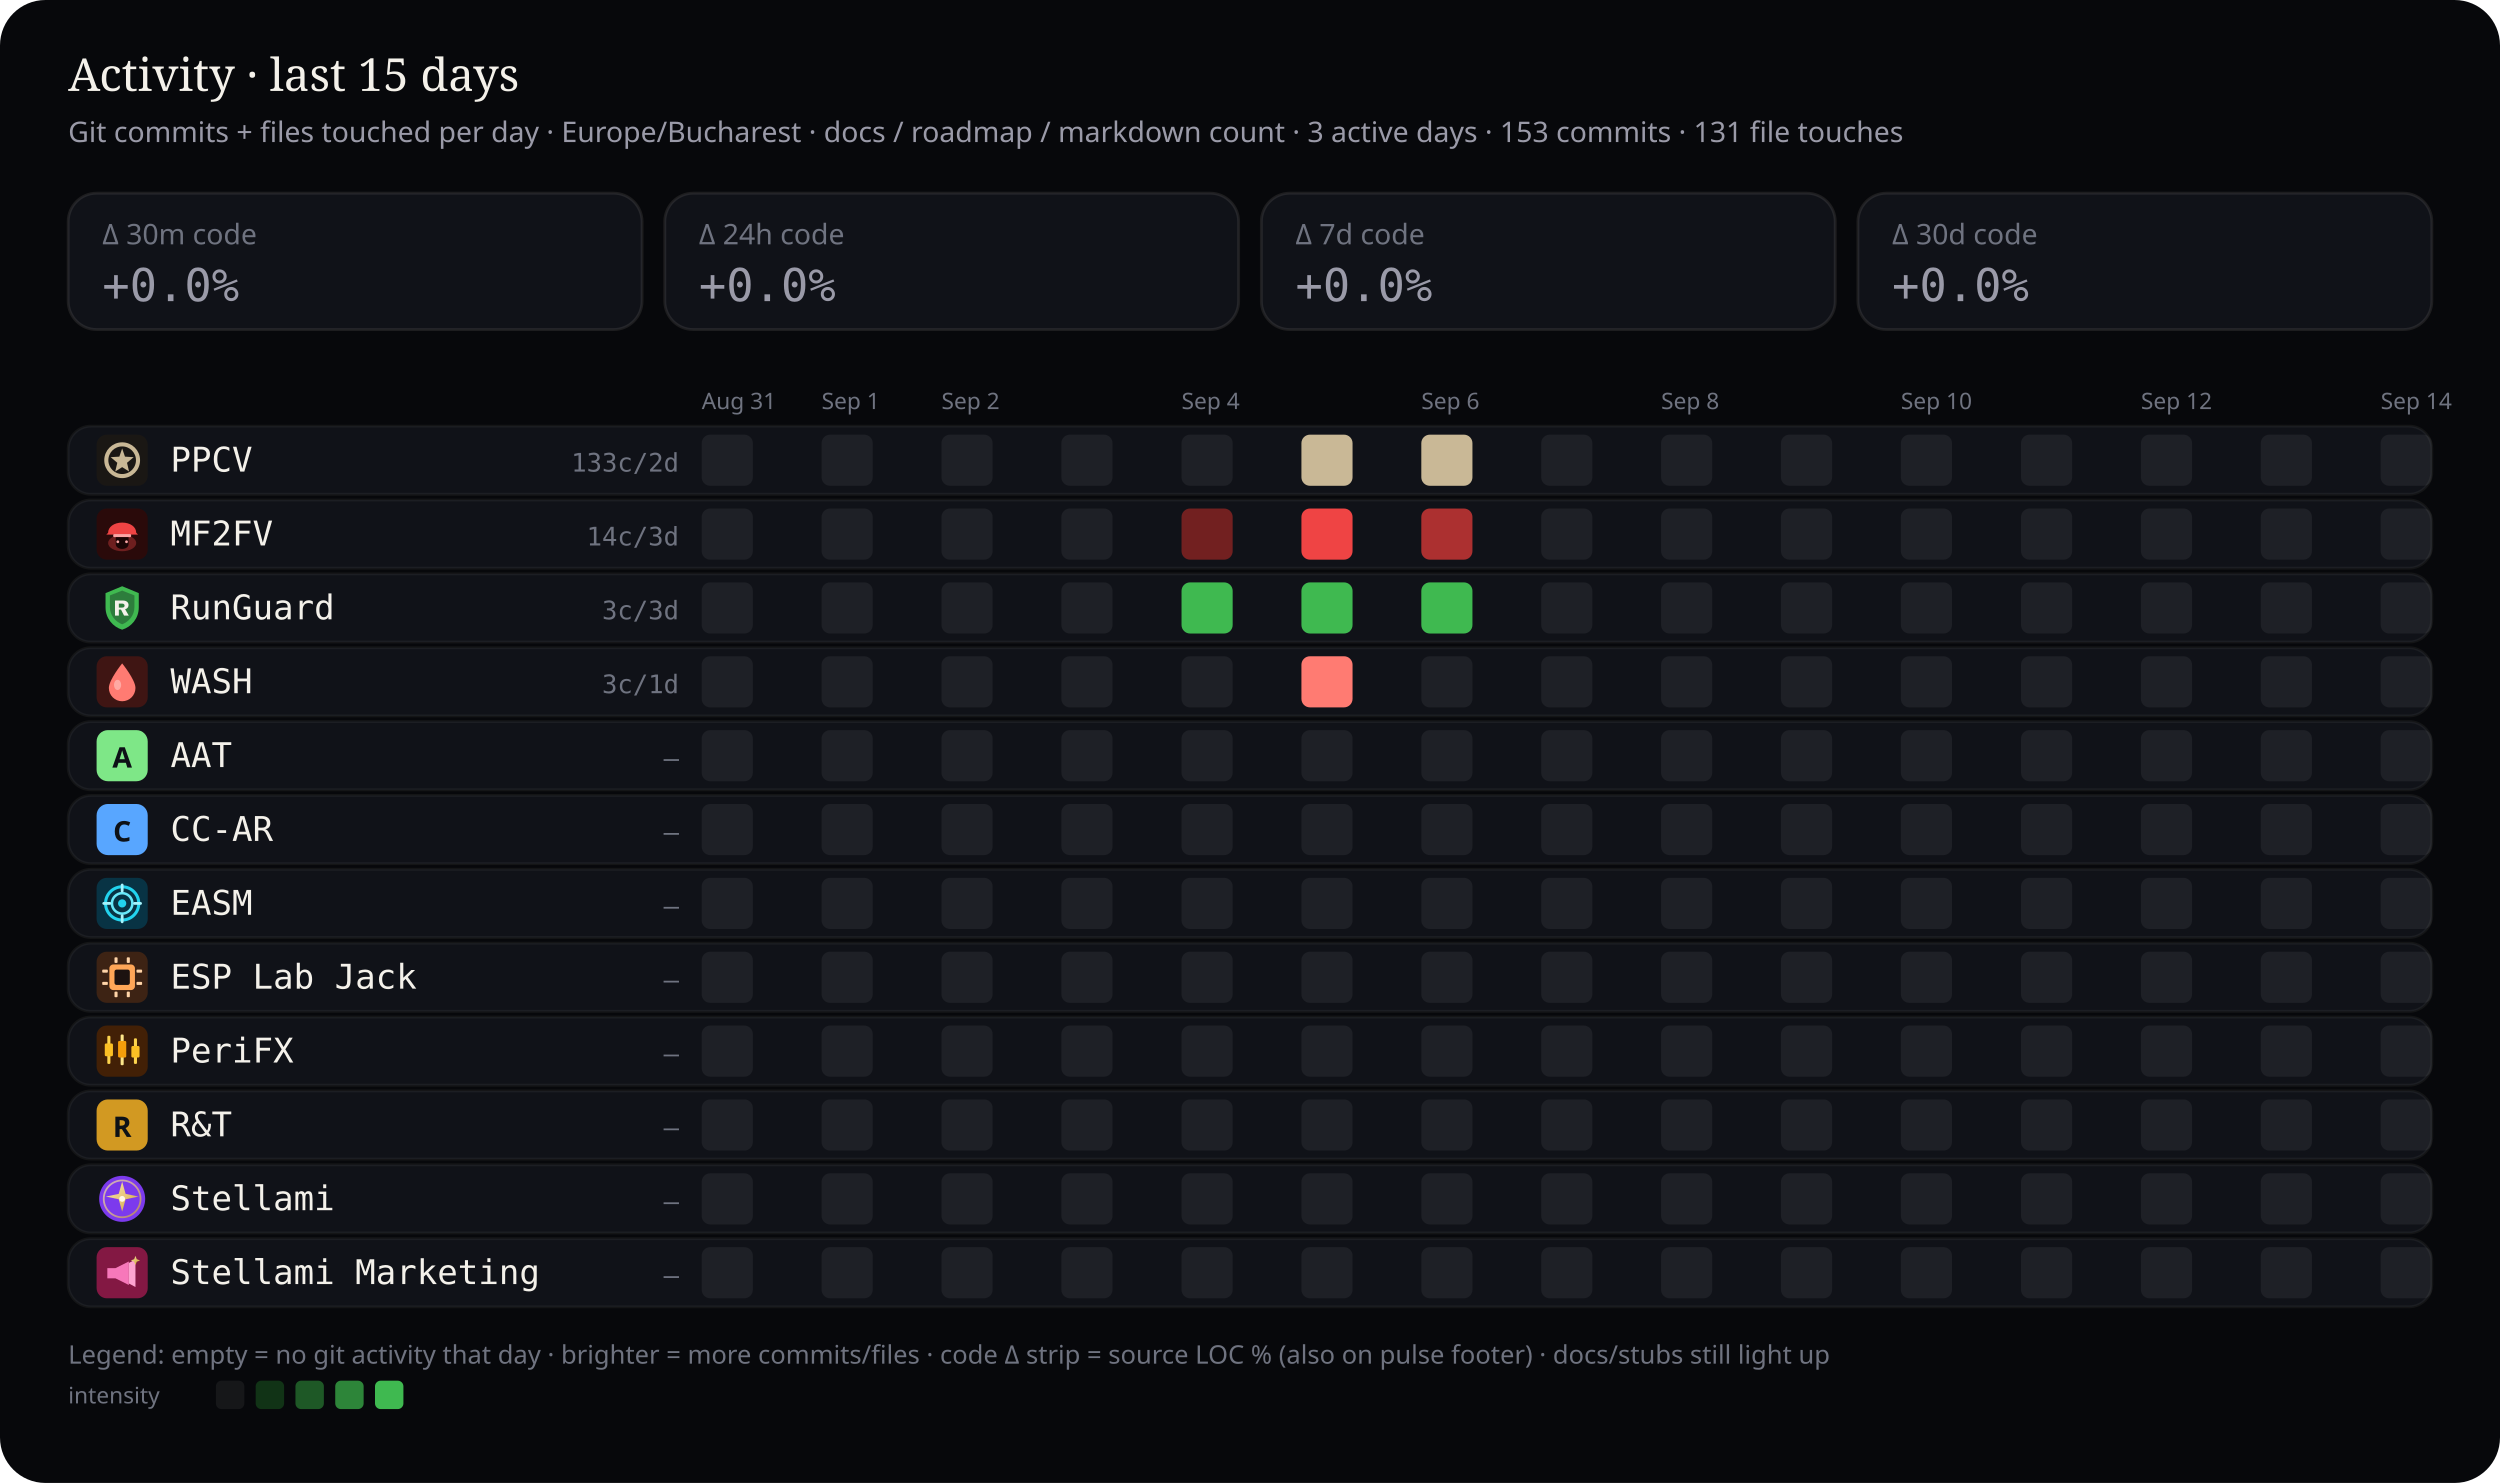
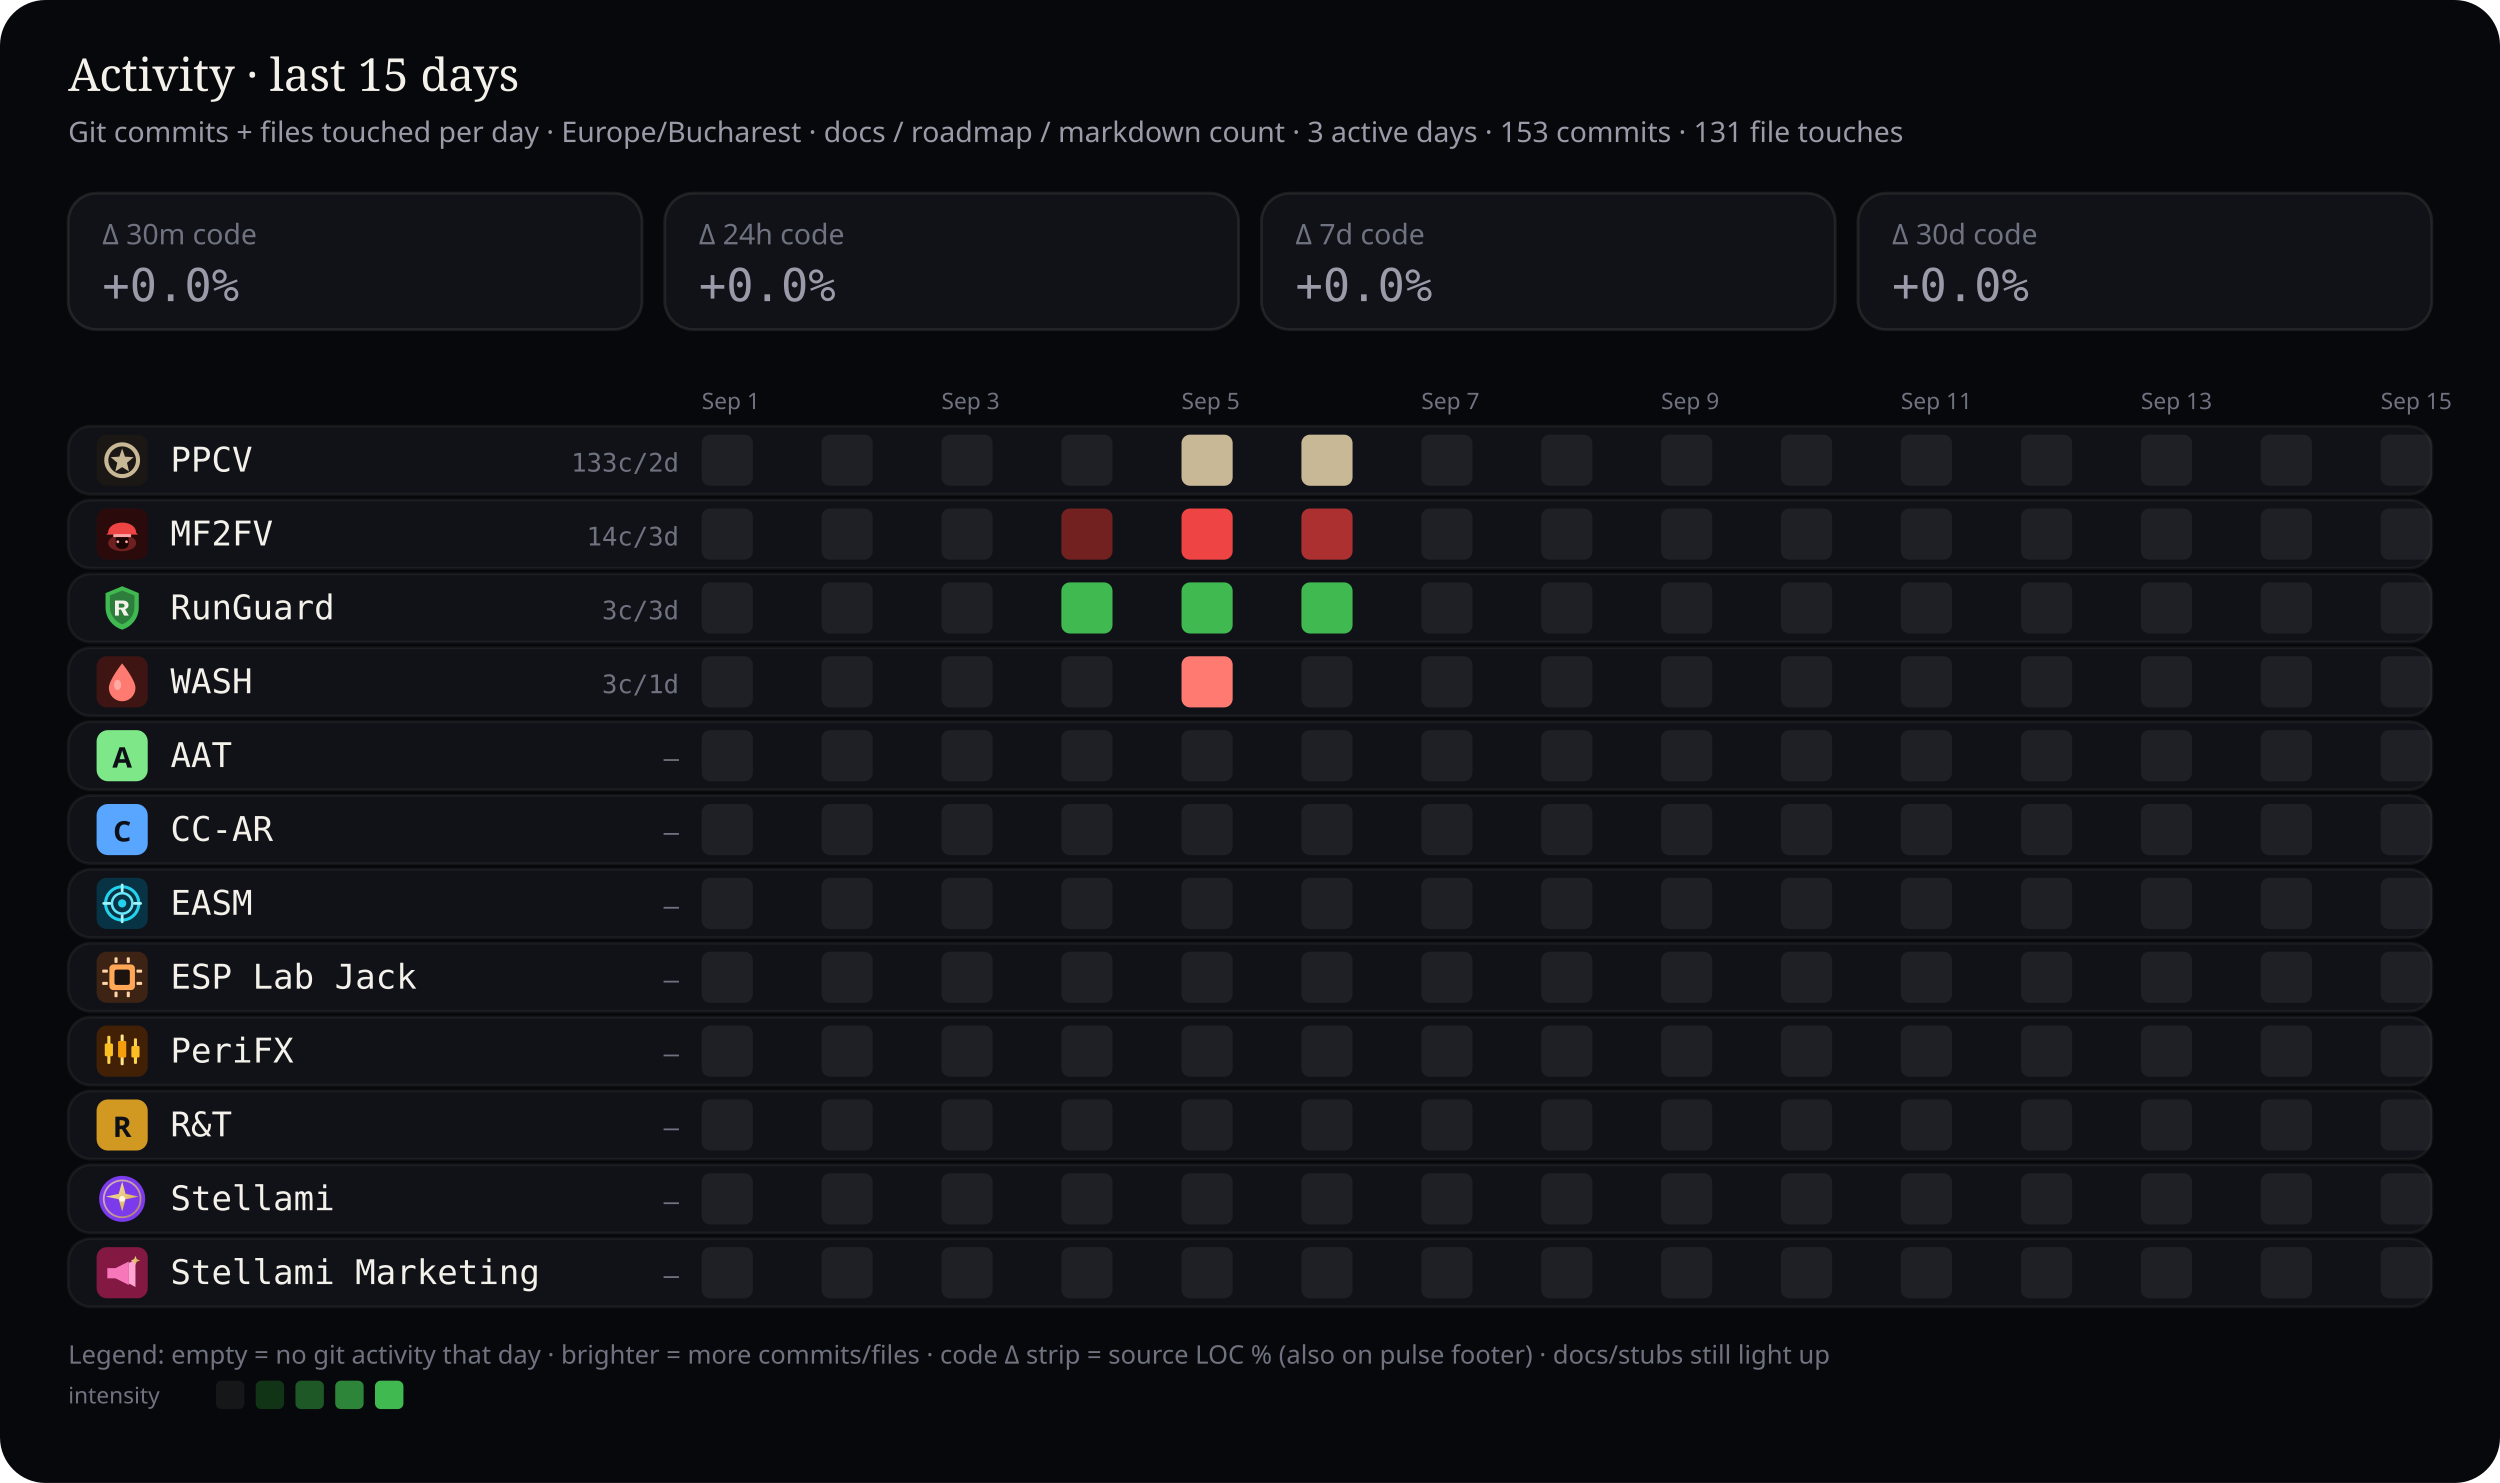
<svg xmlns="http://www.w3.org/2000/svg" viewBox="0 0 880 522" width="880" height="522" role="img" aria-label="Work activity last 15 days by stream — commits and files touched">
  <rect width="880" height="522" rx="16" fill="#07080b" />
  <text x="24" y="32" fill="#f4f1ea" font-size="16" font-family="ui-serif, Georgia, serif">Activity · last 15 days</text>
  <text x="24" y="50" fill="#9a9aa8" font-size="10" font-family="ui-sans-serif, system-ui, sans-serif">Git commits + files touched per day · Europe/Bucharest · docs / roadmap / markdown count · 3 active days · 153 commits · 131 file touches</text>
  <defs>
    <clipPath id="wc-stream-label">
      <rect x="60.0" y="0" width="132.5" height="522" />
    </clipPath>
  </defs>
  <rect x="24" y="68" width="202" height="48" rx="10" fill="#101218" stroke="rgba(232,228,214,0.10)" />
  <text x="36" y="86" fill="#6f7380" font-size="10" font-family="ui-sans-serif, system-ui, sans-serif">Δ 30m code</text>
  <text x="36" y="106" fill="#9a9aa8" font-size="16" font-family="ui-monospace, SFMono-Regular, monospace">+0.0%</text>
  <rect x="234" y="68" width="202" height="48" rx="10" fill="#101218" stroke="rgba(232,228,214,0.10)" />
  <text x="246" y="86" fill="#6f7380" font-size="10" font-family="ui-sans-serif, system-ui, sans-serif">Δ 24h code</text>
  <text x="246" y="106" fill="#9a9aa8" font-size="16" font-family="ui-monospace, SFMono-Regular, monospace">+0.0%</text>
  <rect x="444" y="68" width="202" height="48" rx="10" fill="#101218" stroke="rgba(232,228,214,0.10)" />
  <text x="456" y="86" fill="#6f7380" font-size="10" font-family="ui-sans-serif, system-ui, sans-serif">Δ 7d code</text>
  <text x="456" y="106" fill="#9a9aa8" font-size="16" font-family="ui-monospace, SFMono-Regular, monospace">+0.0%</text>
  <rect x="654" y="68" width="202" height="48" rx="10" fill="#101218" stroke="rgba(232,228,214,0.10)" />
  <text x="666" y="86" fill="#6f7380" font-size="10" font-family="ui-sans-serif, system-ui, sans-serif">Δ 30d code</text>
  <text x="666" y="106" fill="#9a9aa8" font-size="16" font-family="ui-monospace, SFMono-Regular, monospace">+0.0%</text>
-   <text x="247.0" y="144" fill="#6f7380" font-size="8" font-family="ui-sans-serif, system-ui, sans-serif">Aug 31</text>
-   <text x="289.2" y="144" fill="#6f7380" font-size="8" font-family="ui-sans-serif, system-ui, sans-serif">Sep 1</text>
-   <text x="331.4" y="144" fill="#6f7380" font-size="8" font-family="ui-sans-serif, system-ui, sans-serif">Sep 2</text>
-   <text x="415.9" y="144" fill="#6f7380" font-size="8" font-family="ui-sans-serif, system-ui, sans-serif">Sep 4</text>
-   <text x="500.3" y="144" fill="#6f7380" font-size="8" font-family="ui-sans-serif, system-ui, sans-serif">Sep 6</text>
-   <text x="584.7" y="144" fill="#6f7380" font-size="8" font-family="ui-sans-serif, system-ui, sans-serif">Sep 8</text>
-   <text x="669.1" y="144" fill="#6f7380" font-size="8" font-family="ui-sans-serif, system-ui, sans-serif">Sep 10</text>
-   <text x="753.6" y="144" fill="#6f7380" font-size="8" font-family="ui-sans-serif, system-ui, sans-serif">Sep 12</text>
-   <text x="838.0" y="144" fill="#6f7380" font-size="8" font-family="ui-sans-serif, system-ui, sans-serif">Sep 14</text>
+   <text x="247.0" y="144" fill="#6f7380" font-size="8" font-family="ui-sans-serif, system-ui, sans-serif">Sep 1</text>
+   <text x="331.4" y="144" fill="#6f7380" font-size="8" font-family="ui-sans-serif, system-ui, sans-serif">Sep 3</text>
+   <text x="415.9" y="144" fill="#6f7380" font-size="8" font-family="ui-sans-serif, system-ui, sans-serif">Sep 5</text>
+   <text x="500.3" y="144" fill="#6f7380" font-size="8" font-family="ui-sans-serif, system-ui, sans-serif">Sep 7</text>
+   <text x="584.7" y="144" fill="#6f7380" font-size="8" font-family="ui-sans-serif, system-ui, sans-serif">Sep 9</text>
+   <text x="669.1" y="144" fill="#6f7380" font-size="8" font-family="ui-sans-serif, system-ui, sans-serif">Sep 11</text>
+   <text x="753.6" y="144" fill="#6f7380" font-size="8" font-family="ui-sans-serif, system-ui, sans-serif">Sep 13</text>
+   <text x="838.0" y="144" fill="#6f7380" font-size="8" font-family="ui-sans-serif, system-ui, sans-serif">Sep 15</text>
  <rect x="24" y="150" width="832" height="24" rx="8" fill="#101218" stroke="rgba(232,228,214,0.06)" />
  <g id="stream_logo_ppcv" class="stream_logo" data-stream="ppcv" transform="translate(34.0,153.0) scale(0.9)" opacity="1.0">
    <rect width="20" height="20" rx="4" fill="#1a1714" />
    <circle cx="10" cy="10" r="6.2" fill="none" stroke="#c9b896" stroke-width="1.6" />
    <path fill="#c9b896" d="M10 5.4 L11.1 8.6 L14.5 8.8 L11.9 11 L12.7 14.4 L10 12.7 L7.3 14.4 L8.1 11 L5.5 8.8 L8.9 8.6 Z" />
  </g>
  <use class="stream_logo" data-stream="ppcv" href="#stream_logo_ppcv" x="34.0" y="153.0" width="18" height="18" opacity="0" />
  <text x="60" y="166" fill="#f4f1ea" font-size="12" font-family="ui-monospace, SFMono-Regular, monospace" clip-path="url(#wc-stream-label)">PPCV</text>
  <text x="239" y="166" fill="#6f7380" font-size="9" text-anchor="end" font-family="ui-monospace, SFMono-Regular, monospace">133c/2d</text>
  <rect x="247.0" y="153.0" width="18.0" height="18.0" rx="3" fill="rgba(255,255,255,0.06)" />
  <rect x="289.2" y="153.0" width="18.0" height="18.0" rx="3" fill="rgba(255,255,255,0.06)" />
  <rect x="331.4" y="153.0" width="18.0" height="18.0" rx="3" fill="rgba(255,255,255,0.06)" />
  <rect x="373.6" y="153.0" width="18.0" height="18.0" rx="3" fill="rgba(255,255,255,0.06)" />
-   <rect x="415.9" y="153.0" width="18.0" height="18.0" rx="3" fill="rgba(255,255,255,0.06)" />
+   <rect x="415.9" y="153.0" width="18.0" height="18.0" rx="3" fill="#c9b896" />
  <rect x="458.1" y="153.0" width="18.0" height="18.0" rx="3" fill="#c9b896" />
-   <rect x="500.3" y="153.0" width="18.0" height="18.0" rx="3" fill="#c9b896" />
+   <rect x="500.3" y="153.0" width="18.0" height="18.0" rx="3" fill="rgba(255,255,255,0.06)" />
  <rect x="542.5" y="153.0" width="18.0" height="18.0" rx="3" fill="rgba(255,255,255,0.06)" />
  <rect x="584.7" y="153.0" width="18.0" height="18.0" rx="3" fill="rgba(255,255,255,0.06)" />
  <rect x="626.9" y="153.0" width="18.0" height="18.0" rx="3" fill="rgba(255,255,255,0.06)" />
  <rect x="669.1" y="153.0" width="18.0" height="18.0" rx="3" fill="rgba(255,255,255,0.06)" />
  <rect x="711.4" y="153.0" width="18.0" height="18.0" rx="3" fill="rgba(255,255,255,0.06)" />
  <rect x="753.6" y="153.0" width="18.0" height="18.0" rx="3" fill="rgba(255,255,255,0.06)" />
  <rect x="795.8" y="153.0" width="18.0" height="18.0" rx="3" fill="rgba(255,255,255,0.06)" />
  <rect x="838.0" y="153.0" width="18.0" height="18.0" rx="3" fill="rgba(255,255,255,0.06)" />
  <rect x="24" y="176" width="832" height="24" rx="8" fill="#101218" stroke="rgba(232,228,214,0.06)" />
  <g id="stream_logo_mf2fv" class="stream_logo" data-stream="mf2fv" transform="translate(34.0,179.0) scale(0.9)" opacity="1.0">
    <rect width="20" height="20" rx="4" fill="#2a0a0a" />
    <ellipse cx="10" cy="13.5" rx="5.5" ry="3.2" fill="#ef4444" opacity=".35" />
    <path fill="#ef4444" d="M4.5 9.5 C4.5 7.2 6.8 5.5 10 5.5 S15.5 7.2 15.5 9.5 L16.2 10.2 H3.8 Z" />
    <rect x="6.5" y="10" width="7" height="1.2" rx="0.4" fill="#fca5a5" />
    <path fill="#1a0505" d="M7.5 11.2 h5 v2.8 c0 1-1.1 1.8-2.5 1.8 s-2.5-.8-2.5-1.8 v-2.8z" />
    <circle cx="8.3" cy="13" r="0.55" fill="#fca5a5" />
    <circle cx="11.7" cy="13" r="0.55" fill="#fca5a5" />
  </g>
  <use class="stream_logo" data-stream="mf2fv" href="#stream_logo_mf2fv" x="34.0" y="179.0" width="18" height="18" opacity="0" />
  <text x="60" y="192" fill="#f4f1ea" font-size="12" font-family="ui-monospace, SFMono-Regular, monospace" clip-path="url(#wc-stream-label)">MF2FV</text>
  <text x="239" y="192" fill="#6f7380" font-size="9" text-anchor="end" font-family="ui-monospace, SFMono-Regular, monospace">14c/3d</text>
  <rect x="247.0" y="179.0" width="18.0" height="18.0" rx="3" fill="rgba(255,255,255,0.06)" />
  <rect x="289.2" y="179.0" width="18.0" height="18.0" rx="3" fill="rgba(255,255,255,0.06)" />
  <rect x="331.4" y="179.0" width="18.0" height="18.0" rx="3" fill="rgba(255,255,255,0.06)" />
-   <rect x="373.6" y="179.0" width="18.0" height="18.0" rx="3" fill="rgba(255,255,255,0.06)" />
-   <rect x="415.9" y="179.0" width="18.0" height="18.0" rx="3" fill="#722020" />
-   <rect x="458.1" y="179.0" width="18.0" height="18.0" rx="3" fill="#ef4444" />
-   <rect x="500.3" y="179.0" width="18.0" height="18.0" rx="3" fill="#ac3030" />
+   <rect x="373.6" y="179.0" width="18.0" height="18.0" rx="3" fill="#722020" />
+   <rect x="415.9" y="179.0" width="18.0" height="18.0" rx="3" fill="#ef4444" />
+   <rect x="458.1" y="179.0" width="18.0" height="18.0" rx="3" fill="#ac3030" />
+   <rect x="500.3" y="179.0" width="18.0" height="18.0" rx="3" fill="rgba(255,255,255,0.06)" />
  <rect x="542.5" y="179.0" width="18.0" height="18.0" rx="3" fill="rgba(255,255,255,0.06)" />
  <rect x="584.7" y="179.0" width="18.0" height="18.0" rx="3" fill="rgba(255,255,255,0.06)" />
  <rect x="626.9" y="179.0" width="18.0" height="18.0" rx="3" fill="rgba(255,255,255,0.06)" />
  <rect x="669.1" y="179.0" width="18.0" height="18.0" rx="3" fill="rgba(255,255,255,0.06)" />
  <rect x="711.4" y="179.0" width="18.0" height="18.0" rx="3" fill="rgba(255,255,255,0.06)" />
  <rect x="753.6" y="179.0" width="18.0" height="18.0" rx="3" fill="rgba(255,255,255,0.06)" />
  <rect x="795.8" y="179.0" width="18.0" height="18.0" rx="3" fill="rgba(255,255,255,0.06)" />
  <rect x="838.0" y="179.0" width="18.0" height="18.0" rx="3" fill="rgba(255,255,255,0.06)" />
  <rect x="24" y="202" width="832" height="24" rx="8" fill="#101218" stroke="rgba(232,228,214,0.06)" />
  <g id="stream_logo_runguard" class="stream_logo" data-stream="runguard" transform="translate(34.0,205.0) scale(0.9)" opacity="1.0">
    <path fill="#3fb950" d="M10 1.5 L16.5 4.2 V9.8 C16.5 14.1 13.6 17.4 10 18.5 C6.4 17.4 3.5 14.1 3.5 9.8 V4.2 Z" />
    <path fill="#0d1117" fill-opacity=".35" d="M10 3.2 L14.8 5.1 V9.7 C14.8 12.9 12.6 15.4 10 16.4 C7.4 15.4 5.2 12.9 5.2 9.7 V5.1 Z" />
    <path fill="#f4f1ea" d="M7.2 7.1h3.1c1.35 0 2.2.7 2.2 1.75 0 .85-.5 1.45-1.35 1.65L12.6 13h-1.85l-1.2-2.35H8.7V13H7.2V7.1zm1.5 1.2v1.55h1.35c.55 0 .9-.28.9-.75s-.35-.8-.9-.8H8.7z" />
  </g>
  <use class="stream_logo" data-stream="runguard" href="#stream_logo_runguard" x="34.0" y="205.0" width="18" height="18" opacity="0" />
  <text x="60" y="218" fill="#f4f1ea" font-size="12" font-family="ui-monospace, SFMono-Regular, monospace" clip-path="url(#wc-stream-label)">RunGuard</text>
  <text x="239" y="218" fill="#6f7380" font-size="9" text-anchor="end" font-family="ui-monospace, SFMono-Regular, monospace">3c/3d</text>
  <rect x="247.0" y="205.0" width="18.0" height="18.0" rx="3" fill="rgba(255,255,255,0.06)" />
  <rect x="289.2" y="205.0" width="18.0" height="18.0" rx="3" fill="rgba(255,255,255,0.06)" />
  <rect x="331.4" y="205.0" width="18.0" height="18.0" rx="3" fill="rgba(255,255,255,0.06)" />
-   <rect x="373.6" y="205.0" width="18.0" height="18.0" rx="3" fill="rgba(255,255,255,0.06)" />
+   <rect x="373.6" y="205.0" width="18.0" height="18.0" rx="3" fill="#3fb950" />
  <rect x="415.9" y="205.0" width="18.0" height="18.0" rx="3" fill="#3fb950" />
  <rect x="458.1" y="205.0" width="18.0" height="18.0" rx="3" fill="#3fb950" />
-   <rect x="500.3" y="205.0" width="18.0" height="18.0" rx="3" fill="#3fb950" />
+   <rect x="500.3" y="205.0" width="18.0" height="18.0" rx="3" fill="rgba(255,255,255,0.06)" />
  <rect x="542.5" y="205.0" width="18.0" height="18.0" rx="3" fill="rgba(255,255,255,0.06)" />
  <rect x="584.7" y="205.0" width="18.0" height="18.0" rx="3" fill="rgba(255,255,255,0.06)" />
  <rect x="626.9" y="205.0" width="18.0" height="18.0" rx="3" fill="rgba(255,255,255,0.06)" />
  <rect x="669.1" y="205.0" width="18.0" height="18.0" rx="3" fill="rgba(255,255,255,0.06)" />
  <rect x="711.4" y="205.0" width="18.0" height="18.0" rx="3" fill="rgba(255,255,255,0.06)" />
  <rect x="753.6" y="205.0" width="18.0" height="18.0" rx="3" fill="rgba(255,255,255,0.06)" />
  <rect x="795.8" y="205.0" width="18.0" height="18.0" rx="3" fill="rgba(255,255,255,0.06)" />
  <rect x="838.0" y="205.0" width="18.0" height="18.0" rx="3" fill="rgba(255,255,255,0.06)" />
  <rect x="24" y="228" width="832" height="24" rx="8" fill="#101218" stroke="rgba(232,228,214,0.06)" />
  <g id="stream_logo_wash" class="stream_logo" data-stream="wash" transform="translate(34.0,231.0) scale(0.9)" opacity="1.0">
    <rect width="20" height="20" rx="4" fill="#3f1513" />
    <path fill="#ff7b72" d="M10 2.8 C10 2.8 15.2 9.2 15.2 12.4 A5.2 5.2 0 0 1 4.8 12.4 C4.8 9.2 10 2.8 10 2.8 Z" />
    <ellipse cx="8.2" cy="11.2" rx="1.4" ry="2" fill="#ffd0cc" opacity=".55" />
  </g>
  <use class="stream_logo" data-stream="wash" href="#stream_logo_wash" x="34.0" y="231.0" width="18" height="18" opacity="0" />
  <text x="60" y="244" fill="#f4f1ea" font-size="12" font-family="ui-monospace, SFMono-Regular, monospace" clip-path="url(#wc-stream-label)">WASH</text>
  <text x="239" y="244" fill="#6f7380" font-size="9" text-anchor="end" font-family="ui-monospace, SFMono-Regular, monospace">3c/1d</text>
  <rect x="247.0" y="231.0" width="18.0" height="18.0" rx="3" fill="rgba(255,255,255,0.06)" />
  <rect x="289.2" y="231.0" width="18.0" height="18.0" rx="3" fill="rgba(255,255,255,0.06)" />
  <rect x="331.4" y="231.0" width="18.0" height="18.0" rx="3" fill="rgba(255,255,255,0.06)" />
  <rect x="373.6" y="231.0" width="18.0" height="18.0" rx="3" fill="rgba(255,255,255,0.06)" />
-   <rect x="415.9" y="231.0" width="18.0" height="18.0" rx="3" fill="rgba(255,255,255,0.06)" />
-   <rect x="458.1" y="231.0" width="18.0" height="18.0" rx="3" fill="#ff7b72" />
+   <rect x="415.9" y="231.0" width="18.0" height="18.0" rx="3" fill="#ff7b72" />
+   <rect x="458.1" y="231.0" width="18.0" height="18.0" rx="3" fill="rgba(255,255,255,0.06)" />
  <rect x="500.3" y="231.0" width="18.0" height="18.0" rx="3" fill="rgba(255,255,255,0.06)" />
  <rect x="542.5" y="231.0" width="18.0" height="18.0" rx="3" fill="rgba(255,255,255,0.06)" />
  <rect x="584.7" y="231.0" width="18.0" height="18.0" rx="3" fill="rgba(255,255,255,0.06)" />
  <rect x="626.9" y="231.0" width="18.0" height="18.0" rx="3" fill="rgba(255,255,255,0.06)" />
  <rect x="669.1" y="231.0" width="18.0" height="18.0" rx="3" fill="rgba(255,255,255,0.06)" />
  <rect x="711.4" y="231.0" width="18.0" height="18.0" rx="3" fill="rgba(255,255,255,0.06)" />
  <rect x="753.6" y="231.0" width="18.0" height="18.0" rx="3" fill="rgba(255,255,255,0.06)" />
  <rect x="795.8" y="231.0" width="18.0" height="18.0" rx="3" fill="rgba(255,255,255,0.06)" />
  <rect x="838.0" y="231.0" width="18.0" height="18.0" rx="3" fill="rgba(255,255,255,0.06)" />
  <rect x="24" y="254" width="832" height="24" rx="8" fill="#101218" stroke="rgba(232,228,214,0.06)" />
  <g id="stream_logo_aat" class="stream_logo" data-stream="aat" opacity="1.0">
    <rect x="34.0" y="257.0" width="18" height="18" rx="4" fill="#7ee787" />
    <text x="43.0" y="270.2" text-anchor="middle" fill="#0d1117" font-size="10" font-family="ui-sans-serif, system-ui, sans-serif" font-weight="700">A</text>
  </g>
  <text x="60" y="270" fill="#f4f1ea" font-size="12" font-family="ui-monospace, SFMono-Regular, monospace" clip-path="url(#wc-stream-label)">AAT</text>
  <text x="239" y="270" fill="#6f7380" font-size="9" text-anchor="end" font-family="ui-monospace, SFMono-Regular, monospace">—</text>
  <rect x="247.0" y="257.0" width="18.0" height="18.0" rx="3" fill="rgba(255,255,255,0.06)" />
  <rect x="289.2" y="257.0" width="18.0" height="18.0" rx="3" fill="rgba(255,255,255,0.06)" />
  <rect x="331.4" y="257.0" width="18.0" height="18.0" rx="3" fill="rgba(255,255,255,0.06)" />
  <rect x="373.6" y="257.0" width="18.0" height="18.0" rx="3" fill="rgba(255,255,255,0.06)" />
  <rect x="415.9" y="257.0" width="18.0" height="18.0" rx="3" fill="rgba(255,255,255,0.06)" />
  <rect x="458.1" y="257.0" width="18.0" height="18.0" rx="3" fill="rgba(255,255,255,0.06)" />
  <rect x="500.3" y="257.0" width="18.0" height="18.0" rx="3" fill="rgba(255,255,255,0.06)" />
  <rect x="542.5" y="257.0" width="18.0" height="18.0" rx="3" fill="rgba(255,255,255,0.06)" />
  <rect x="584.7" y="257.0" width="18.0" height="18.0" rx="3" fill="rgba(255,255,255,0.06)" />
  <rect x="626.9" y="257.0" width="18.0" height="18.0" rx="3" fill="rgba(255,255,255,0.06)" />
  <rect x="669.1" y="257.0" width="18.0" height="18.0" rx="3" fill="rgba(255,255,255,0.06)" />
  <rect x="711.4" y="257.0" width="18.0" height="18.0" rx="3" fill="rgba(255,255,255,0.06)" />
  <rect x="753.6" y="257.0" width="18.0" height="18.0" rx="3" fill="rgba(255,255,255,0.06)" />
  <rect x="795.8" y="257.0" width="18.0" height="18.0" rx="3" fill="rgba(255,255,255,0.06)" />
  <rect x="838.0" y="257.0" width="18.0" height="18.0" rx="3" fill="rgba(255,255,255,0.06)" />
  <rect x="24" y="280" width="832" height="24" rx="8" fill="#101218" stroke="rgba(232,228,214,0.06)" />
  <g id="stream_logo_cc-ar" class="stream_logo" data-stream="cc-ar" opacity="1.0">
    <rect x="34.0" y="283.0" width="18" height="18" rx="4" fill="#58a6ff" />
    <text x="43.0" y="296.2" text-anchor="middle" fill="#0d1117" font-size="10" font-family="ui-sans-serif, system-ui, sans-serif" font-weight="700">C</text>
  </g>
  <text x="60" y="296" fill="#f4f1ea" font-size="12" font-family="ui-monospace, SFMono-Regular, monospace" clip-path="url(#wc-stream-label)">CC-AR</text>
  <text x="239" y="296" fill="#6f7380" font-size="9" text-anchor="end" font-family="ui-monospace, SFMono-Regular, monospace">—</text>
  <rect x="247.0" y="283.0" width="18.0" height="18.0" rx="3" fill="rgba(255,255,255,0.06)" />
  <rect x="289.2" y="283.0" width="18.0" height="18.0" rx="3" fill="rgba(255,255,255,0.06)" />
  <rect x="331.4" y="283.0" width="18.0" height="18.0" rx="3" fill="rgba(255,255,255,0.06)" />
  <rect x="373.6" y="283.0" width="18.0" height="18.0" rx="3" fill="rgba(255,255,255,0.06)" />
  <rect x="415.9" y="283.0" width="18.0" height="18.0" rx="3" fill="rgba(255,255,255,0.06)" />
  <rect x="458.1" y="283.0" width="18.0" height="18.0" rx="3" fill="rgba(255,255,255,0.06)" />
  <rect x="500.3" y="283.0" width="18.0" height="18.0" rx="3" fill="rgba(255,255,255,0.06)" />
  <rect x="542.5" y="283.0" width="18.0" height="18.0" rx="3" fill="rgba(255,255,255,0.06)" />
  <rect x="584.7" y="283.0" width="18.0" height="18.0" rx="3" fill="rgba(255,255,255,0.06)" />
  <rect x="626.9" y="283.0" width="18.0" height="18.0" rx="3" fill="rgba(255,255,255,0.06)" />
  <rect x="669.1" y="283.0" width="18.0" height="18.0" rx="3" fill="rgba(255,255,255,0.06)" />
  <rect x="711.4" y="283.0" width="18.0" height="18.0" rx="3" fill="rgba(255,255,255,0.06)" />
  <rect x="753.6" y="283.0" width="18.0" height="18.0" rx="3" fill="rgba(255,255,255,0.06)" />
  <rect x="795.8" y="283.0" width="18.0" height="18.0" rx="3" fill="rgba(255,255,255,0.06)" />
  <rect x="838.0" y="283.0" width="18.0" height="18.0" rx="3" fill="rgba(255,255,255,0.06)" />
  <rect x="24" y="306" width="832" height="24" rx="8" fill="#101218" stroke="rgba(232,228,214,0.06)" />
  <g id="stream_logo_easm" class="stream_logo" data-stream="easm" transform="translate(34.0,309.0) scale(0.9)" opacity="1.0">
    <rect width="20" height="20" rx="4" fill="#083344" />
    <circle cx="10" cy="10" r="6.5" fill="none" stroke="#22d3ee" stroke-width="1.2" />
    <circle cx="10" cy="10" r="4" fill="none" stroke="#67e8f9" stroke-width="1" />
    <circle cx="10" cy="10" r="1.6" fill="#22d3ee" />
    <path d="M10 2.8 V5.2 M10 14.8 V17.2 M2.8 10 H5.2 M14.8 10 H17.2" stroke="#a5f3fc" stroke-width="1.1" stroke-linecap="round" />
  </g>
  <use class="stream_logo" data-stream="easm" href="#stream_logo_easm" x="34.0" y="309.0" width="18" height="18" opacity="0" />
  <text x="60" y="322" fill="#f4f1ea" font-size="12" font-family="ui-monospace, SFMono-Regular, monospace" clip-path="url(#wc-stream-label)">EASM</text>
  <text x="239" y="322" fill="#6f7380" font-size="9" text-anchor="end" font-family="ui-monospace, SFMono-Regular, monospace">—</text>
  <rect x="247.0" y="309.0" width="18.0" height="18.0" rx="3" fill="rgba(255,255,255,0.06)" />
  <rect x="289.2" y="309.0" width="18.0" height="18.0" rx="3" fill="rgba(255,255,255,0.06)" />
  <rect x="331.4" y="309.0" width="18.0" height="18.0" rx="3" fill="rgba(255,255,255,0.06)" />
  <rect x="373.6" y="309.0" width="18.0" height="18.0" rx="3" fill="rgba(255,255,255,0.06)" />
  <rect x="415.9" y="309.0" width="18.0" height="18.0" rx="3" fill="rgba(255,255,255,0.06)" />
  <rect x="458.1" y="309.0" width="18.0" height="18.0" rx="3" fill="rgba(255,255,255,0.06)" />
  <rect x="500.3" y="309.0" width="18.0" height="18.0" rx="3" fill="rgba(255,255,255,0.06)" />
  <rect x="542.5" y="309.0" width="18.0" height="18.0" rx="3" fill="rgba(255,255,255,0.06)" />
  <rect x="584.7" y="309.0" width="18.0" height="18.0" rx="3" fill="rgba(255,255,255,0.06)" />
  <rect x="626.9" y="309.0" width="18.0" height="18.0" rx="3" fill="rgba(255,255,255,0.06)" />
  <rect x="669.1" y="309.0" width="18.0" height="18.0" rx="3" fill="rgba(255,255,255,0.06)" />
  <rect x="711.4" y="309.0" width="18.0" height="18.0" rx="3" fill="rgba(255,255,255,0.06)" />
  <rect x="753.6" y="309.0" width="18.0" height="18.0" rx="3" fill="rgba(255,255,255,0.06)" />
  <rect x="795.8" y="309.0" width="18.0" height="18.0" rx="3" fill="rgba(255,255,255,0.06)" />
  <rect x="838.0" y="309.0" width="18.0" height="18.0" rx="3" fill="rgba(255,255,255,0.06)" />
  <rect x="24" y="332" width="832" height="24" rx="8" fill="#101218" stroke="rgba(232,228,214,0.06)" />
  <g id="stream_logo_esp-lab-jack" class="stream_logo" data-stream="esp-lab-jack" transform="translate(34.0,335.0) scale(0.9)" opacity="1.0">
    <rect width="20" height="20" rx="4" fill="#3d2314" />
    <rect x="5" y="5" width="10" height="10" rx="1.5" fill="#ffa657" />
    <rect x="7" y="7" width="6" height="6" rx="0.8" fill="#1c1210" />
    <rect x="2.2" y="7" width="2.2" height="1.2" rx="0.3" fill="#ffd4a8" />
    <rect x="2.2" y="11.8" width="2.2" height="1.2" rx="0.3" fill="#ffd4a8" />
    <rect x="15.6" y="7" width="2.2" height="1.2" rx="0.3" fill="#ffd4a8" />
    <rect x="15.6" y="11.8" width="2.2" height="1.2" rx="0.3" fill="#ffd4a8" />
    <rect x="7" y="2.2" width="1.2" height="2.2" rx="0.3" fill="#ffd4a8" />
    <rect x="11.8" y="2.2" width="1.2" height="2.2" rx="0.3" fill="#ffd4a8" />
    <rect x="7" y="15.6" width="1.2" height="2.2" rx="0.3" fill="#ffd4a8" />
    <rect x="11.8" y="15.6" width="1.2" height="2.2" rx="0.3" fill="#ffd4a8" />
  </g>
  <use class="stream_logo" data-stream="esp-lab-jack" href="#stream_logo_esp-lab-jack" x="34.0" y="335.0" width="18" height="18" opacity="0" />
  <text x="60" y="348" fill="#f4f1ea" font-size="12" font-family="ui-monospace, SFMono-Regular, monospace" clip-path="url(#wc-stream-label)">ESP Lab Jack</text>
  <text x="239" y="348" fill="#6f7380" font-size="9" text-anchor="end" font-family="ui-monospace, SFMono-Regular, monospace">—</text>
  <rect x="247.0" y="335.0" width="18.0" height="18.0" rx="3" fill="rgba(255,255,255,0.06)" />
  <rect x="289.2" y="335.0" width="18.0" height="18.0" rx="3" fill="rgba(255,255,255,0.06)" />
  <rect x="331.4" y="335.0" width="18.0" height="18.0" rx="3" fill="rgba(255,255,255,0.06)" />
  <rect x="373.6" y="335.0" width="18.0" height="18.0" rx="3" fill="rgba(255,255,255,0.06)" />
  <rect x="415.9" y="335.0" width="18.0" height="18.0" rx="3" fill="rgba(255,255,255,0.06)" />
  <rect x="458.1" y="335.0" width="18.0" height="18.0" rx="3" fill="rgba(255,255,255,0.06)" />
  <rect x="500.3" y="335.0" width="18.0" height="18.0" rx="3" fill="rgba(255,255,255,0.06)" />
  <rect x="542.5" y="335.0" width="18.0" height="18.0" rx="3" fill="rgba(255,255,255,0.06)" />
  <rect x="584.7" y="335.0" width="18.0" height="18.0" rx="3" fill="rgba(255,255,255,0.06)" />
  <rect x="626.9" y="335.0" width="18.0" height="18.0" rx="3" fill="rgba(255,255,255,0.06)" />
  <rect x="669.1" y="335.0" width="18.0" height="18.0" rx="3" fill="rgba(255,255,255,0.06)" />
  <rect x="711.4" y="335.0" width="18.0" height="18.0" rx="3" fill="rgba(255,255,255,0.06)" />
  <rect x="753.6" y="335.0" width="18.0" height="18.0" rx="3" fill="rgba(255,255,255,0.06)" />
  <rect x="795.8" y="335.0" width="18.0" height="18.0" rx="3" fill="rgba(255,255,255,0.06)" />
  <rect x="838.0" y="335.0" width="18.0" height="18.0" rx="3" fill="rgba(255,255,255,0.06)" />
  <rect x="24" y="358" width="832" height="24" rx="8" fill="#101218" stroke="rgba(232,228,214,0.06)" />
  <g id="stream_logo_peri" class="stream_logo" data-stream="peri" transform="translate(34.0,361.0) scale(0.9)" opacity="1.0">
    <rect width="20" height="20" rx="4" fill="#422006" />
    <rect x="4.2" y="4" width="1.2" height="11" rx="0.4" fill="#fcd34d" />
    <rect x="3.2" y="7" width="3.2" height="5" rx="0.5" fill="#fbbf24" />
    <rect x="9.4" y="3.5" width="1.2" height="12" rx="0.4" fill="#fde68a" />
    <rect x="8.4" y="6" width="3.2" height="6.5" rx="0.5" fill="#f59e0b" />
    <rect x="14.6" y="5" width="1.2" height="10" rx="0.4" fill="#fcd34d" />
    <rect x="13.6" y="8" width="3.2" height="4.5" rx="0.5" fill="#fbbf24" />
  </g>
  <use class="stream_logo" data-stream="peri" href="#stream_logo_peri" x="34.0" y="361.0" width="18" height="18" opacity="0" />
  <text x="60" y="374" fill="#f4f1ea" font-size="12" font-family="ui-monospace, SFMono-Regular, monospace" clip-path="url(#wc-stream-label)">PeriFX</text>
  <text x="239" y="374" fill="#6f7380" font-size="9" text-anchor="end" font-family="ui-monospace, SFMono-Regular, monospace">—</text>
  <rect x="247.0" y="361.0" width="18.0" height="18.0" rx="3" fill="rgba(255,255,255,0.06)" />
  <rect x="289.2" y="361.0" width="18.0" height="18.0" rx="3" fill="rgba(255,255,255,0.06)" />
  <rect x="331.4" y="361.0" width="18.0" height="18.0" rx="3" fill="rgba(255,255,255,0.06)" />
  <rect x="373.6" y="361.0" width="18.0" height="18.0" rx="3" fill="rgba(255,255,255,0.06)" />
  <rect x="415.9" y="361.0" width="18.0" height="18.0" rx="3" fill="rgba(255,255,255,0.06)" />
  <rect x="458.1" y="361.0" width="18.0" height="18.0" rx="3" fill="rgba(255,255,255,0.06)" />
  <rect x="500.3" y="361.0" width="18.0" height="18.0" rx="3" fill="rgba(255,255,255,0.06)" />
  <rect x="542.5" y="361.0" width="18.0" height="18.0" rx="3" fill="rgba(255,255,255,0.06)" />
  <rect x="584.7" y="361.0" width="18.0" height="18.0" rx="3" fill="rgba(255,255,255,0.06)" />
  <rect x="626.9" y="361.0" width="18.0" height="18.0" rx="3" fill="rgba(255,255,255,0.06)" />
  <rect x="669.1" y="361.0" width="18.0" height="18.0" rx="3" fill="rgba(255,255,255,0.06)" />
  <rect x="711.4" y="361.0" width="18.0" height="18.0" rx="3" fill="rgba(255,255,255,0.06)" />
  <rect x="753.6" y="361.0" width="18.0" height="18.0" rx="3" fill="rgba(255,255,255,0.06)" />
  <rect x="795.8" y="361.0" width="18.0" height="18.0" rx="3" fill="rgba(255,255,255,0.06)" />
  <rect x="838.0" y="361.0" width="18.0" height="18.0" rx="3" fill="rgba(255,255,255,0.06)" />
  <rect x="24" y="384" width="832" height="24" rx="8" fill="#101218" stroke="rgba(232,228,214,0.06)" />
  <g id="stream_logo_rt" class="stream_logo" data-stream="rt" opacity="1.0">
    <rect x="34.0" y="387.0" width="18" height="18" rx="4" fill="#d29922" />
    <text x="43.0" y="400.2" text-anchor="middle" fill="#0d1117" font-size="10" font-family="ui-sans-serif, system-ui, sans-serif" font-weight="700">R</text>
  </g>
  <text x="60" y="400" fill="#f4f1ea" font-size="12" font-family="ui-monospace, SFMono-Regular, monospace" clip-path="url(#wc-stream-label)">R&amp;T</text>
  <text x="239" y="400" fill="#6f7380" font-size="9" text-anchor="end" font-family="ui-monospace, SFMono-Regular, monospace">—</text>
  <rect x="247.0" y="387.0" width="18.0" height="18.0" rx="3" fill="rgba(255,255,255,0.06)" />
  <rect x="289.2" y="387.0" width="18.0" height="18.0" rx="3" fill="rgba(255,255,255,0.06)" />
  <rect x="331.4" y="387.0" width="18.0" height="18.0" rx="3" fill="rgba(255,255,255,0.06)" />
  <rect x="373.6" y="387.0" width="18.0" height="18.0" rx="3" fill="rgba(255,255,255,0.06)" />
  <rect x="415.9" y="387.0" width="18.0" height="18.0" rx="3" fill="rgba(255,255,255,0.06)" />
  <rect x="458.1" y="387.0" width="18.0" height="18.0" rx="3" fill="rgba(255,255,255,0.06)" />
  <rect x="500.3" y="387.0" width="18.0" height="18.0" rx="3" fill="rgba(255,255,255,0.06)" />
  <rect x="542.5" y="387.0" width="18.0" height="18.0" rx="3" fill="rgba(255,255,255,0.06)" />
  <rect x="584.7" y="387.0" width="18.0" height="18.0" rx="3" fill="rgba(255,255,255,0.06)" />
  <rect x="626.9" y="387.0" width="18.0" height="18.0" rx="3" fill="rgba(255,255,255,0.06)" />
  <rect x="669.1" y="387.0" width="18.0" height="18.0" rx="3" fill="rgba(255,255,255,0.06)" />
  <rect x="711.4" y="387.0" width="18.0" height="18.0" rx="3" fill="rgba(255,255,255,0.06)" />
  <rect x="753.6" y="387.0" width="18.0" height="18.0" rx="3" fill="rgba(255,255,255,0.06)" />
  <rect x="795.8" y="387.0" width="18.0" height="18.0" rx="3" fill="rgba(255,255,255,0.06)" />
  <rect x="838.0" y="387.0" width="18.0" height="18.0" rx="3" fill="rgba(255,255,255,0.06)" />
  <rect x="24" y="410" width="832" height="24" rx="8" fill="#101218" stroke="rgba(232,228,214,0.06)" />
  <g id="stream_logo_stellami" class="stream_logo" data-stream="stellami" transform="translate(34.0,413.0) scale(0.9)" opacity="1.0">
    <defs>
      <linearGradient id="stream_logo_stellami-stellami-gold" x1="0%" y1="0%" x2="100%" y2="100%">
        <stop offset="0%" stop-color="#f5e6a8" />
        <stop offset="55%" stop-color="#e8c57a" />
        <stop offset="100%" stop-color="#c9a227" />
      </linearGradient>
    </defs>
    <circle cx="10" cy="10" r="9" fill="#7c3aed" />
    <circle cx="10" cy="10" r="7.2" fill="none" stroke="url(#stream_logo_stellami-stellami-gold)" stroke-width="0.7" opacity=".7" />
    <path fill="url(#stream_logo_stellami-stellami-gold)" d="M10 3.2 L11.35 8.05 L16.4 9.1 L11.35 10.15 L10 15 L8.65 10.15 L3.6 9.1 L8.65 8.05 Z" />
    <circle cx="10" cy="10" r="1.15" fill="#fff8e8" />
  </g>
  <use class="stream_logo" data-stream="stellami" href="#stream_logo_stellami" x="34.0" y="413.0" width="18" height="18" opacity="0" />
  <text x="60" y="426" fill="#f4f1ea" font-size="12" font-family="ui-monospace, SFMono-Regular, monospace" clip-path="url(#wc-stream-label)">Stellami</text>
  <text x="239" y="426" fill="#6f7380" font-size="9" text-anchor="end" font-family="ui-monospace, SFMono-Regular, monospace">—</text>
  <rect x="247.0" y="413.0" width="18.0" height="18.0" rx="3" fill="rgba(255,255,255,0.06)" />
  <rect x="289.2" y="413.0" width="18.0" height="18.0" rx="3" fill="rgba(255,255,255,0.06)" />
  <rect x="331.4" y="413.0" width="18.0" height="18.0" rx="3" fill="rgba(255,255,255,0.06)" />
  <rect x="373.6" y="413.0" width="18.0" height="18.0" rx="3" fill="rgba(255,255,255,0.06)" />
  <rect x="415.9" y="413.0" width="18.0" height="18.0" rx="3" fill="rgba(255,255,255,0.06)" />
  <rect x="458.1" y="413.0" width="18.0" height="18.0" rx="3" fill="rgba(255,255,255,0.06)" />
  <rect x="500.3" y="413.0" width="18.0" height="18.0" rx="3" fill="rgba(255,255,255,0.06)" />
  <rect x="542.5" y="413.0" width="18.0" height="18.0" rx="3" fill="rgba(255,255,255,0.06)" />
  <rect x="584.7" y="413.0" width="18.0" height="18.0" rx="3" fill="rgba(255,255,255,0.06)" />
  <rect x="626.9" y="413.0" width="18.0" height="18.0" rx="3" fill="rgba(255,255,255,0.06)" />
  <rect x="669.1" y="413.0" width="18.0" height="18.0" rx="3" fill="rgba(255,255,255,0.06)" />
  <rect x="711.4" y="413.0" width="18.0" height="18.0" rx="3" fill="rgba(255,255,255,0.06)" />
  <rect x="753.6" y="413.0" width="18.0" height="18.0" rx="3" fill="rgba(255,255,255,0.06)" />
  <rect x="795.8" y="413.0" width="18.0" height="18.0" rx="3" fill="rgba(255,255,255,0.06)" />
  <rect x="838.0" y="413.0" width="18.0" height="18.0" rx="3" fill="rgba(255,255,255,0.06)" />
  <rect x="24" y="436" width="832" height="24" rx="8" fill="#101218" stroke="rgba(232,228,214,0.06)" />
  <g id="stream_logo_stellami-marketing" class="stream_logo" data-stream="stellami-marketing" transform="translate(34.0,439.0) scale(0.9)" opacity="1.0">
    <defs>
      <linearGradient id="stream_logo_stellami-marketing-smkt-gold" x1="0%" y1="0%" x2="100%" y2="100%">
        <stop offset="0%" stop-color="#f5e6a8" />
        <stop offset="100%" stop-color="#c9a227" />
      </linearGradient>
    </defs>
    <rect width="20" height="20" rx="4" fill="#831843" />
    <path fill="#f778ba" d="M4.2 8.2h3.2l5.2-2.6v9.2l-5.2-2.6H4.2z" />
    <path fill="#fda4d0" d="M12.6 6.2l2.6-1.4v10.8l-2.6-1.4z" />
    <path fill="url(#stream_logo_stellami-marketing-smkt-gold)" d="M15.2 3.4 L15.7 4.7 L17 5.2 L15.7 5.7 L15.2 7 L14.7 5.7 L13.4 5.2 L14.7 4.7 Z" />
  </g>
  <use class="stream_logo" data-stream="stellami-marketing" href="#stream_logo_stellami-marketing" x="34.0" y="439.0" width="18" height="18" opacity="0" />
  <text x="60" y="452" fill="#f4f1ea" font-size="12" font-family="ui-monospace, SFMono-Regular, monospace" clip-path="url(#wc-stream-label)">Stellami Marketing</text>
  <text x="239" y="452" fill="#6f7380" font-size="9" text-anchor="end" font-family="ui-monospace, SFMono-Regular, monospace">—</text>
  <rect x="247.0" y="439.0" width="18.0" height="18.0" rx="3" fill="rgba(255,255,255,0.06)" />
  <rect x="289.2" y="439.0" width="18.0" height="18.0" rx="3" fill="rgba(255,255,255,0.06)" />
  <rect x="331.4" y="439.0" width="18.0" height="18.0" rx="3" fill="rgba(255,255,255,0.06)" />
  <rect x="373.6" y="439.0" width="18.0" height="18.0" rx="3" fill="rgba(255,255,255,0.06)" />
  <rect x="415.9" y="439.0" width="18.0" height="18.0" rx="3" fill="rgba(255,255,255,0.06)" />
  <rect x="458.1" y="439.0" width="18.0" height="18.0" rx="3" fill="rgba(255,255,255,0.06)" />
  <rect x="500.3" y="439.0" width="18.0" height="18.0" rx="3" fill="rgba(255,255,255,0.06)" />
  <rect x="542.5" y="439.0" width="18.0" height="18.0" rx="3" fill="rgba(255,255,255,0.06)" />
  <rect x="584.7" y="439.0" width="18.0" height="18.0" rx="3" fill="rgba(255,255,255,0.06)" />
  <rect x="626.9" y="439.0" width="18.0" height="18.0" rx="3" fill="rgba(255,255,255,0.06)" />
  <rect x="669.1" y="439.0" width="18.0" height="18.0" rx="3" fill="rgba(255,255,255,0.06)" />
  <rect x="711.4" y="439.0" width="18.0" height="18.0" rx="3" fill="rgba(255,255,255,0.06)" />
  <rect x="753.6" y="439.0" width="18.0" height="18.0" rx="3" fill="rgba(255,255,255,0.06)" />
  <rect x="795.8" y="439.0" width="18.0" height="18.0" rx="3" fill="rgba(255,255,255,0.06)" />
  <rect x="838.0" y="439.0" width="18.0" height="18.0" rx="3" fill="rgba(255,255,255,0.06)" />
  <text x="24" y="480" fill="#6f7380" font-size="9" font-family="ui-sans-serif, system-ui, sans-serif">Legend: empty = no git activity that day · brighter = more commits/files · code Δ strip = source LOC % (also on pulse footer) · docs/stubs still light up</text>
  <text x="24" y="494" fill="#6f7380" font-size="8" font-family="ui-sans-serif, system-ui, sans-serif">intensity</text>
  <rect x="76" y="486" width="10" height="10" rx="2" fill="rgba(255,255,255,0.06)" />
  <rect x="90" y="486" width="10" height="10" rx="2" fill="#113316" />
  <rect x="104" y="486" width="10" height="10" rx="2" fill="#1e5826" />
  <rect x="118" y="486" width="10" height="10" rx="2" fill="#2d8539" />
  <rect x="132" y="486" width="10" height="10" rx="2" fill="#3fb950" />
</svg>
